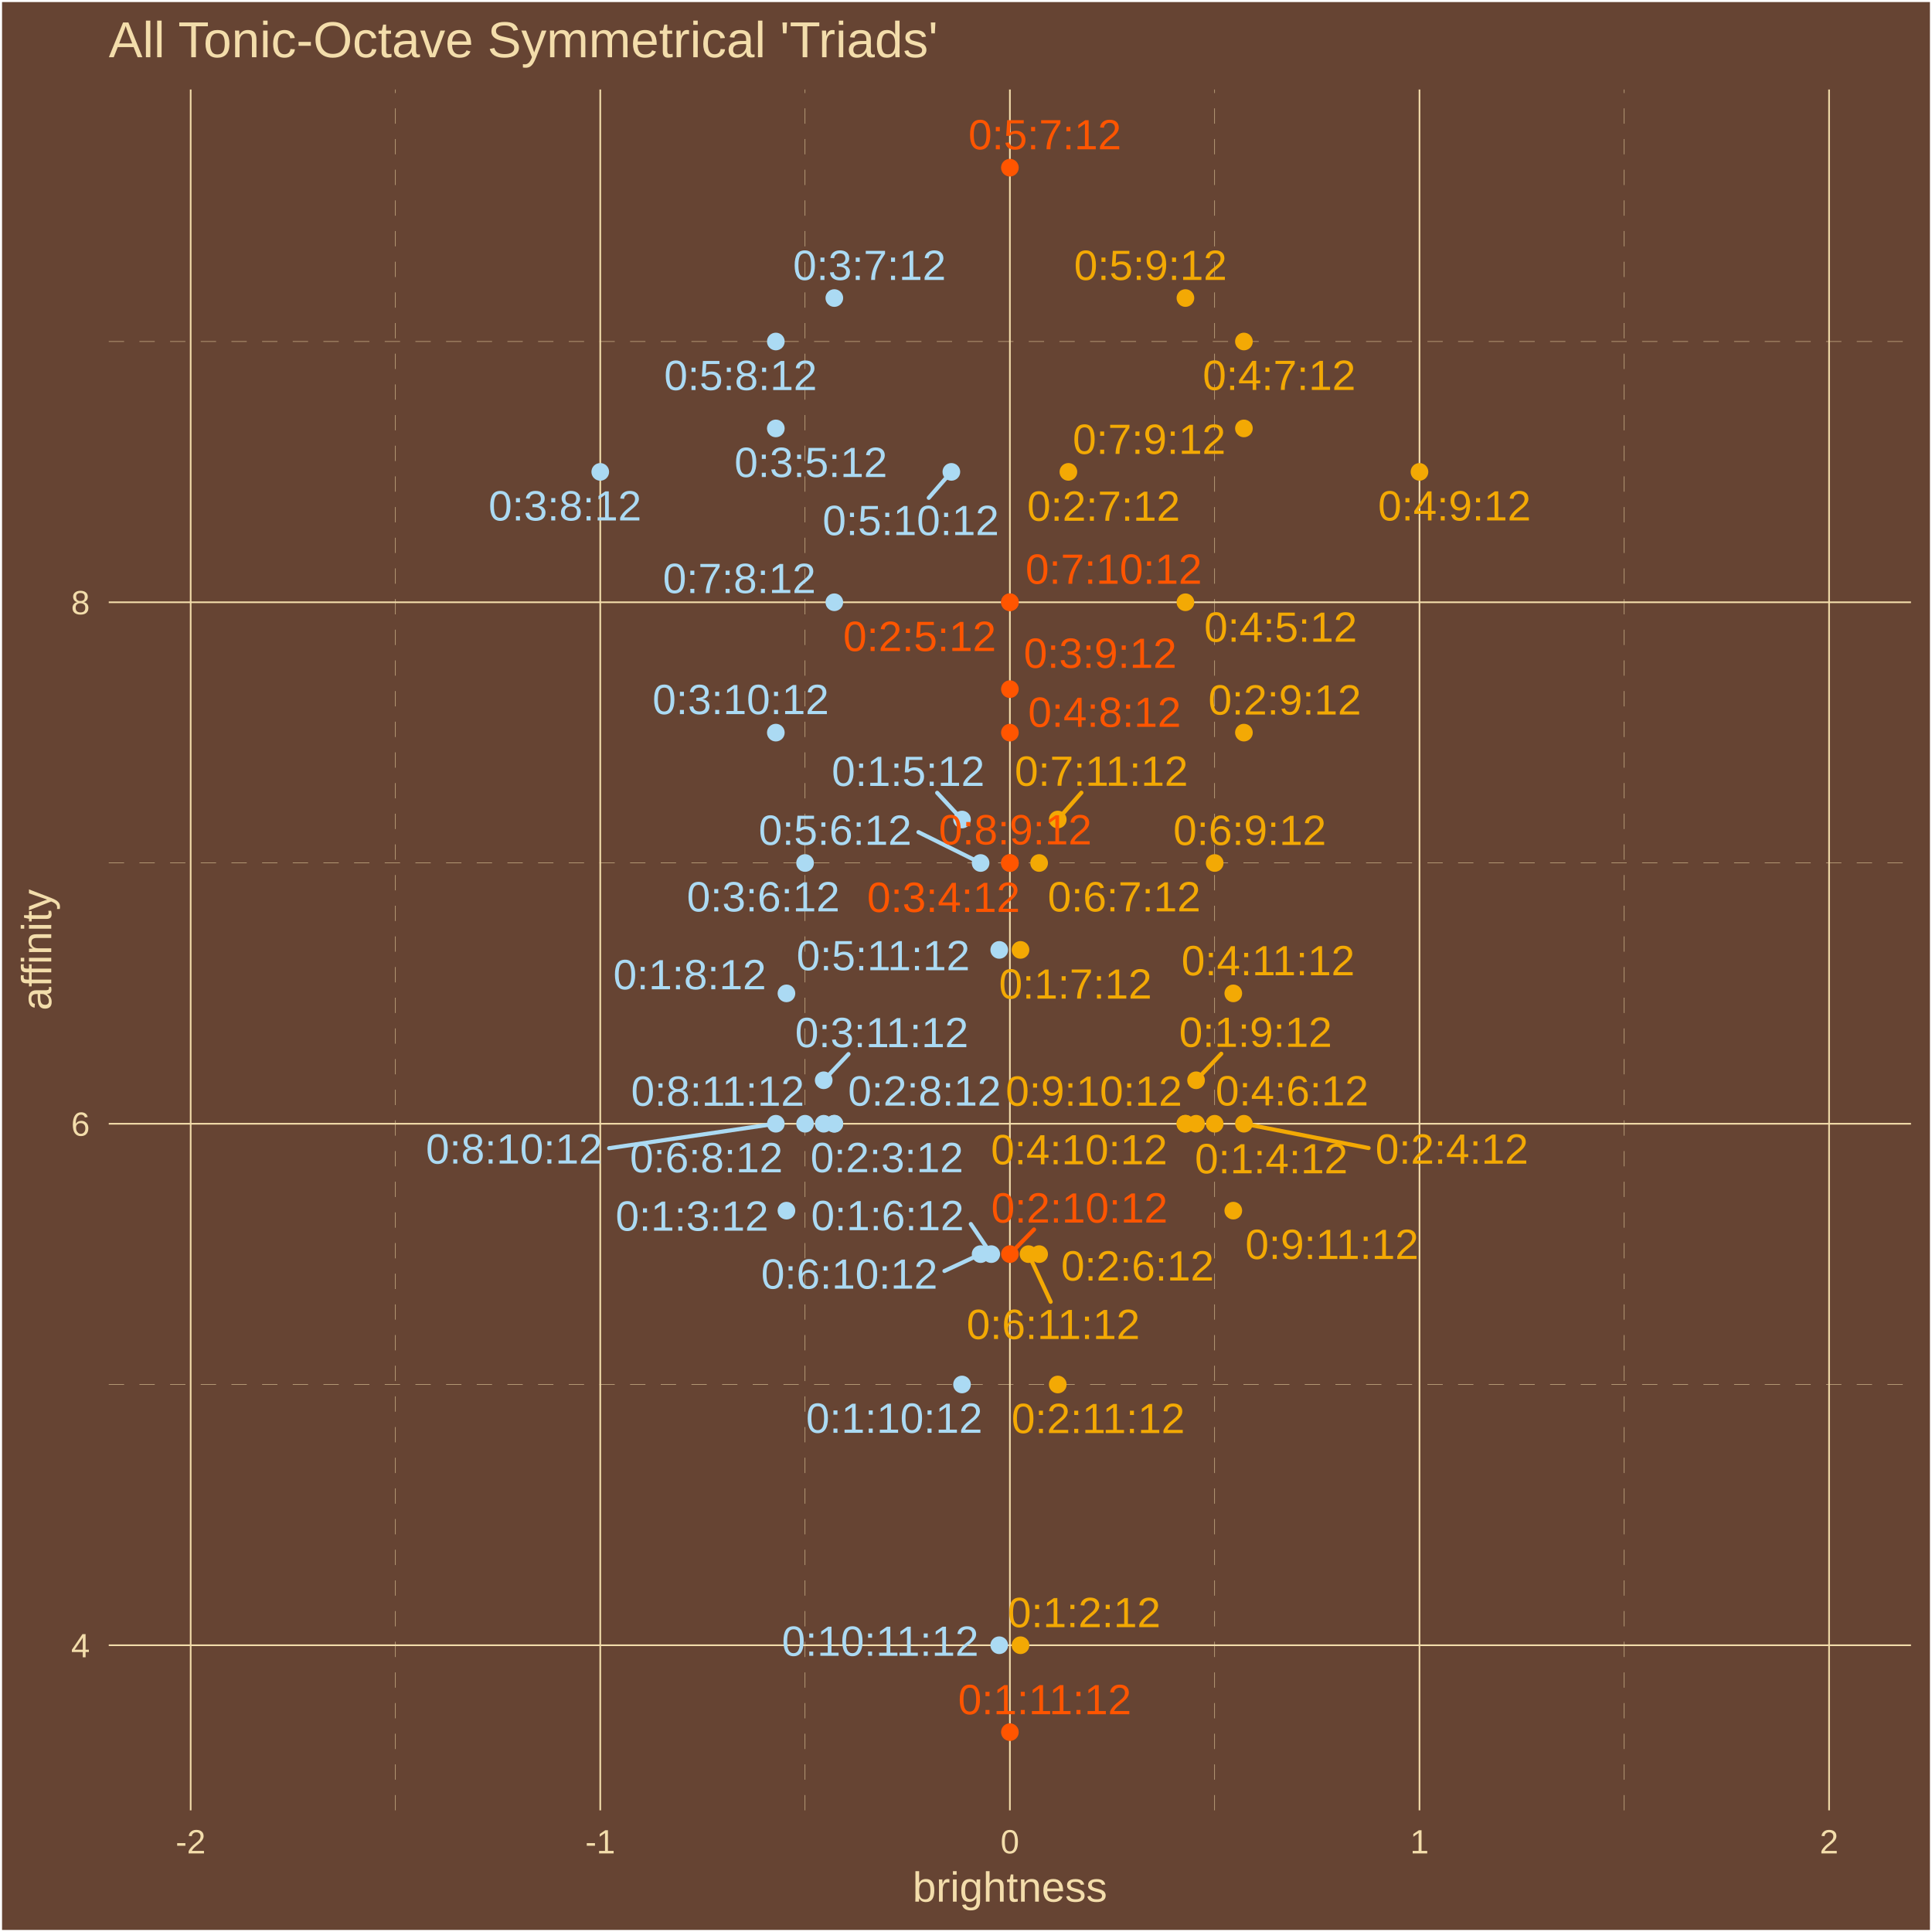
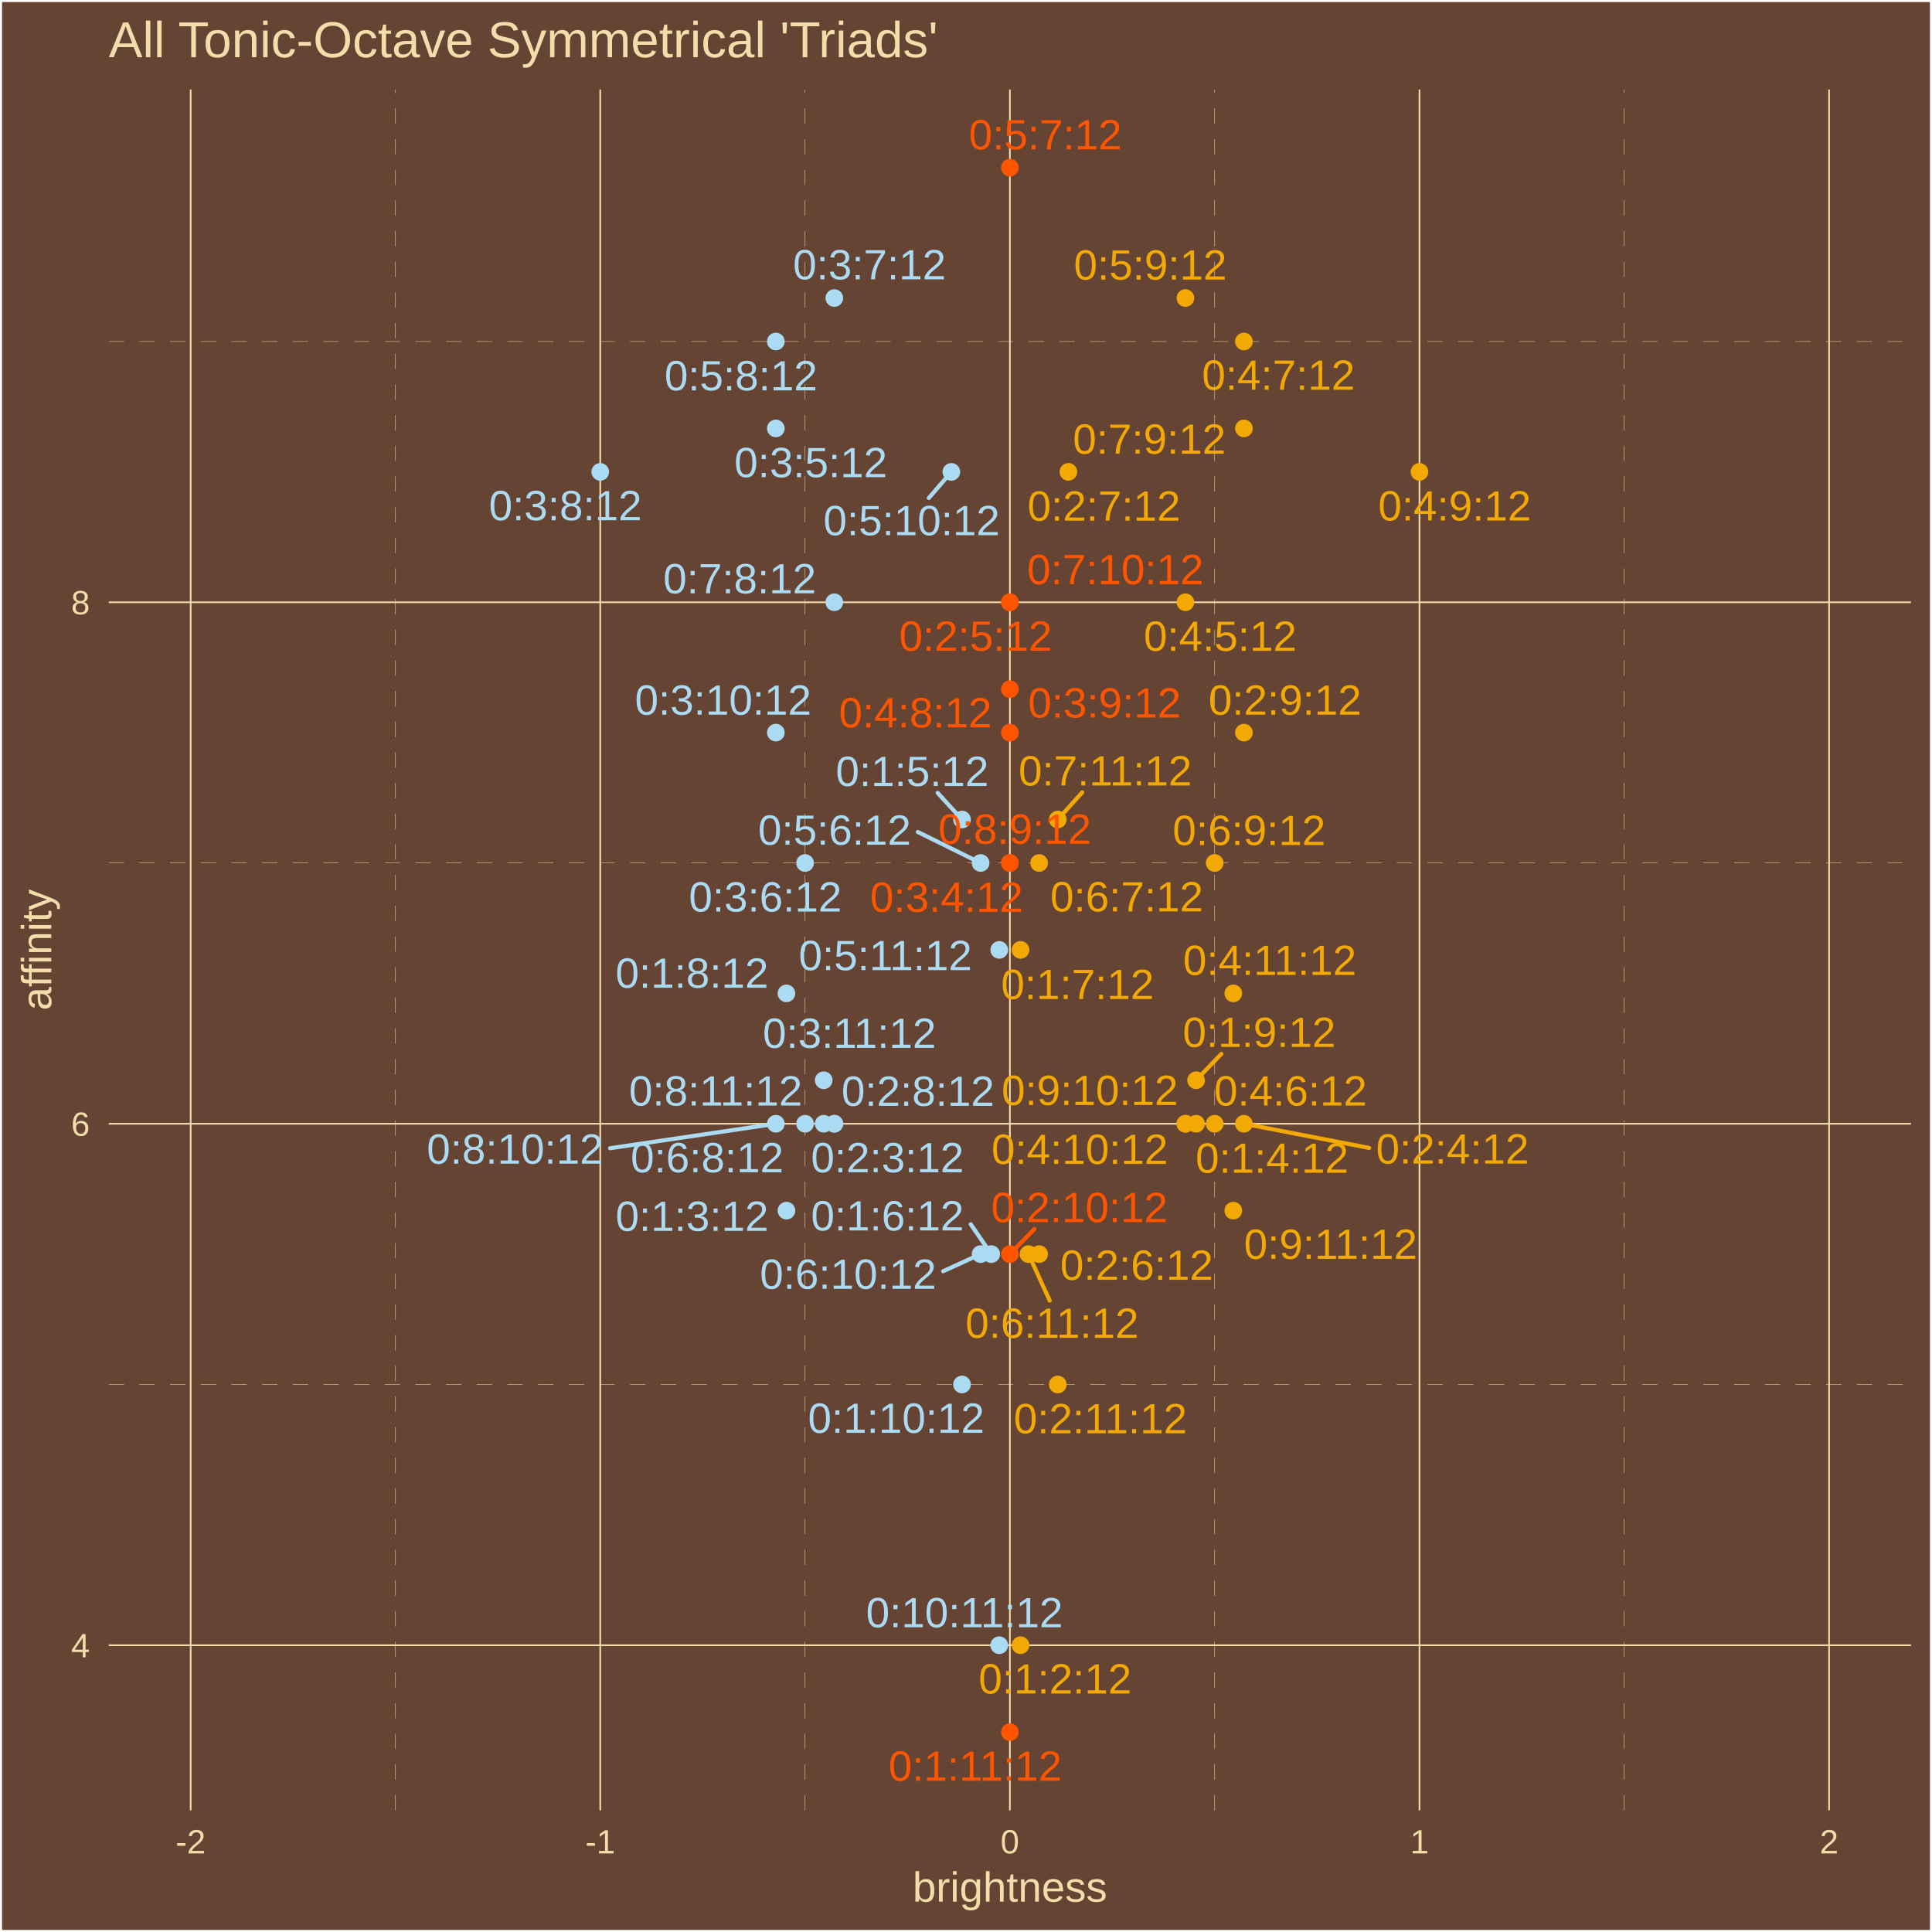
<svg xmlns="http://www.w3.org/2000/svg" class="svglite" width="504.00pt" height="504.00pt" viewBox="0 0 504.00 504.00">
  <defs>
    <style type="text/css">
    .svglite line, .svglite polyline, .svglite polygon, .svglite path, .svglite rect, .svglite circle {
      fill: none;
      stroke: #000000;
      stroke-linecap: round;
      stroke-linejoin: round;
      stroke-miterlimit: 10.00;
    }
    .svglite text {
      white-space: pre;
    }
  </style>
  </defs>
  <rect width="100%" height="100%" style="stroke: none; fill: #664433;" />
  <defs>
    <clipPath id="cpMC4wMHw1MDQuMDB8MC4wMHw1MDQuMDA=">
      <rect x="0.00" y="0.00" width="504.00" height="504.00" />
    </clipPath>
  </defs>
  <g clip-path="url(#cpMC4wMHw1MDQuMDB8MC4wMHw1MDQuMDA=)">
    <rect x="0.00" y="0" width="504.00" height="504.00" style="stroke-width: 1.07; stroke: #FFFFFF; fill: #664433;" />
  </g>
  <defs>
    <clipPath id="cpMjguMzd8NDk4LjUyfDIzLjM0fDQ3Mi4yNw==">
      <rect x="28.37" y="23.34" width="470.15" height="448.93" />
    </clipPath>
  </defs>
  <g clip-path="url(#cpMjguMzd8NDk4LjUyfDIzLjM0fDQ3Mi4yNw==)">
    <rect x="28.37" y="23.34" width="470.15" height="448.93" style="stroke-width: 1.07; stroke: none; fill: #664433;" />
    <polyline points="28.37,361.17 498.52,361.17 " style="stroke-width: 0.11; stroke: #F3DDAB; stroke-dasharray: 4.00,4.00; stroke-linecap: butt;" />
    <polyline points="28.37,225.13 498.52,225.13 " style="stroke-width: 0.11; stroke: #F3DDAB; stroke-dasharray: 4.00,4.00; stroke-linecap: butt;" />
    <polyline points="28.37,89.09 498.52,89.09 " style="stroke-width: 0.11; stroke: #F3DDAB; stroke-dasharray: 4.00,4.00; stroke-linecap: butt;" />
    <polyline points="103.17,472.27 103.17,23.34 " style="stroke-width: 0.11; stroke: #F3DDAB; stroke-dasharray: 4.00,4.00; stroke-linecap: butt;" />
    <polyline points="210.02,472.27 210.02,23.34 " style="stroke-width: 0.11; stroke: #F3DDAB; stroke-dasharray: 4.00,4.00; stroke-linecap: butt;" />
    <polyline points="316.87,472.27 316.87,23.34 " style="stroke-width: 0.11; stroke: #F3DDAB; stroke-dasharray: 4.00,4.00; stroke-linecap: butt;" />
    <polyline points="423.72,472.27 423.72,23.34 " style="stroke-width: 0.11; stroke: #F3DDAB; stroke-dasharray: 4.00,4.00; stroke-linecap: butt;" />
    <polyline points="28.37,429.19 498.52,429.19 " style="stroke-width: 0.43; stroke: #F3DDAB; stroke-linecap: butt;" />
    <polyline points="28.37,293.15 498.52,293.15 " style="stroke-width: 0.43; stroke: #F3DDAB; stroke-linecap: butt;" />
    <polyline points="28.37,157.11 498.52,157.11 " style="stroke-width: 0.43; stroke: #F3DDAB; stroke-linecap: butt;" />
    <polyline points="49.74,472.27 49.74,23.34 " style="stroke-width: 0.43; stroke: #F3DDAB; stroke-linecap: butt;" />
    <polyline points="156.59,472.27 156.59,23.34 " style="stroke-width: 0.43; stroke: #F3DDAB; stroke-linecap: butt;" />
    <polyline points="263.45,472.27 263.45,23.34 " style="stroke-width: 0.43; stroke: #F3DDAB; stroke-linecap: butt;" />
    <polyline points="370.30,472.27 370.30,23.34 " style="stroke-width: 0.43; stroke: #F3DDAB; stroke-linecap: butt;" />
    <polyline points="477.15,472.27 477.15,23.34 " style="stroke-width: 0.43; stroke: #F3DDAB; stroke-linecap: butt;" />
    <circle cx="266.22" cy="429.19" r="1.95" style="stroke-width: 0.71; stroke: #F3A904; fill: #F3A904;" />
    <circle cx="205.16" cy="315.82" r="1.95" style="stroke-width: 0.71; stroke: #ABDAF3; fill: #ABDAF3;" />
    <circle cx="312.02" cy="293.15" r="1.95" style="stroke-width: 0.71; stroke: #F3A904; fill: #F3A904;" />
    <circle cx="250.96" cy="213.79" r="1.95" style="stroke-width: 0.71; stroke: #ABDAF3; fill: #ABDAF3;" />
    <circle cx="258.59" cy="327.16" r="1.95" style="stroke-width: 0.71; stroke: #ABDAF3; fill: #ABDAF3;" />
    <circle cx="266.22" cy="247.80" r="1.95" style="stroke-width: 0.71; stroke: #F3A904; fill: #F3A904;" />
    <circle cx="205.16" cy="259.14" r="1.95" style="stroke-width: 0.71; stroke: #ABDAF3; fill: #ABDAF3;" />
    <circle cx="312.02" cy="281.81" r="1.95" style="stroke-width: 0.71; stroke: #F3A904; fill: #F3A904;" />
    <circle cx="250.96" cy="361.17" r="1.95" style="stroke-width: 0.71; stroke: #ABDAF3; fill: #ABDAF3;" />
    <circle cx="263.45" cy="451.86" r="1.95" style="stroke-width: 0.71; stroke: #FF5500; fill: #FF5500;" />
    <circle cx="217.65" cy="293.15" r="1.95" style="stroke-width: 0.71; stroke: #ABDAF3; fill: #ABDAF3;" />
    <circle cx="324.50" cy="293.15" r="1.95" style="stroke-width: 0.71; stroke: #F3A904; fill: #F3A904;" />
    <circle cx="263.45" cy="157.11" r="1.95" style="stroke-width: 0.71; stroke: #FF5500; fill: #FF5500;" />
    <circle cx="271.08" cy="327.16" r="1.95" style="stroke-width: 0.71; stroke: #F3A904; fill: #F3A904;" />
    <circle cx="278.71" cy="123.10" r="1.95" style="stroke-width: 0.71; stroke: #F3A904; fill: #F3A904;" />
    <circle cx="217.65" cy="293.15" r="1.95" style="stroke-width: 0.71; stroke: #ABDAF3; fill: #ABDAF3;" />
    <circle cx="324.50" cy="191.12" r="1.95" style="stroke-width: 0.71; stroke: #F3A904; fill: #F3A904;" />
    <circle cx="263.45" cy="327.16" r="1.95" style="stroke-width: 0.71; stroke: #FF5500; fill: #FF5500;" />
    <circle cx="275.94" cy="361.17" r="1.95" style="stroke-width: 0.71; stroke: #F3A904; fill: #F3A904;" />
    <circle cx="263.45" cy="225.13" r="1.95" style="stroke-width: 0.71; stroke: #FF5500; fill: #FF5500;" />
    <circle cx="202.39" cy="111.76" r="1.95" style="stroke-width: 0.71; stroke: #ABDAF3; fill: #ABDAF3;" />
    <circle cx="210.02" cy="225.13" r="1.95" style="stroke-width: 0.71; stroke: #ABDAF3; fill: #ABDAF3;" />
    <circle cx="217.65" cy="77.75" r="1.95" style="stroke-width: 0.71; stroke: #ABDAF3; fill: #ABDAF3;" />
    <circle cx="156.59" cy="123.10" r="1.95" style="stroke-width: 0.71; stroke: #ABDAF3; fill: #ABDAF3;" />
    <circle cx="263.45" cy="179.78" r="1.95" style="stroke-width: 0.71; stroke: #FF5500; fill: #FF5500;" />
    <circle cx="202.39" cy="191.12" r="1.95" style="stroke-width: 0.71; stroke: #ABDAF3; fill: #ABDAF3;" />
    <circle cx="214.88" cy="281.81" r="1.95" style="stroke-width: 0.71; stroke: #ABDAF3; fill: #ABDAF3;" />
    <circle cx="309.24" cy="157.11" r="1.95" style="stroke-width: 0.71; stroke: #F3A904; fill: #F3A904;" />
    <circle cx="316.87" cy="293.15" r="1.95" style="stroke-width: 0.71; stroke: #F3A904; fill: #F3A904;" />
    <circle cx="324.50" cy="89.09" r="1.95" style="stroke-width: 0.71; stroke: #F3A904; fill: #F3A904;" />
    <circle cx="263.45" cy="191.12" r="1.95" style="stroke-width: 0.71; stroke: #FF5500; fill: #FF5500;" />
    <circle cx="370.30" cy="123.10" r="1.95" style="stroke-width: 0.71; stroke: #F3A904; fill: #F3A904;" />
    <circle cx="309.24" cy="293.15" r="1.95" style="stroke-width: 0.71; stroke: #F3A904; fill: #F3A904;" />
    <circle cx="321.73" cy="259.14" r="1.95" style="stroke-width: 0.71; stroke: #F3A904; fill: #F3A904;" />
    <circle cx="255.81" cy="225.13" r="1.95" style="stroke-width: 0.71; stroke: #ABDAF3; fill: #ABDAF3;" />
    <circle cx="263.45" cy="43.74" r="1.95" style="stroke-width: 0.71; stroke: #FF5500; fill: #FF5500;" />
    <circle cx="202.39" cy="89.09" r="1.95" style="stroke-width: 0.71; stroke: #ABDAF3; fill: #ABDAF3;" />
    <circle cx="309.24" cy="77.75" r="1.95" style="stroke-width: 0.71; stroke: #F3A904; fill: #F3A904;" />
    <circle cx="248.18" cy="123.10" r="1.95" style="stroke-width: 0.71; stroke: #ABDAF3; fill: #ABDAF3;" />
    <circle cx="260.67" cy="247.80" r="1.95" style="stroke-width: 0.71; stroke: #ABDAF3; fill: #ABDAF3;" />
    <circle cx="271.08" cy="225.13" r="1.95" style="stroke-width: 0.71; stroke: #F3A904; fill: #F3A904;" />
    <circle cx="210.02" cy="293.15" r="1.95" style="stroke-width: 0.71; stroke: #ABDAF3; fill: #ABDAF3;" />
    <circle cx="316.87" cy="225.13" r="1.95" style="stroke-width: 0.71; stroke: #F3A904; fill: #F3A904;" />
    <circle cx="255.81" cy="327.16" r="1.95" style="stroke-width: 0.71; stroke: #ABDAF3; fill: #ABDAF3;" />
    <circle cx="268.30" cy="327.16" r="1.95" style="stroke-width: 0.71; stroke: #F3A904; fill: #F3A904;" />
    <circle cx="217.65" cy="157.11" r="1.95" style="stroke-width: 0.71; stroke: #ABDAF3; fill: #ABDAF3;" />
    <circle cx="324.50" cy="111.76" r="1.95" style="stroke-width: 0.71; stroke: #F3A904; fill: #F3A904;" />
    <circle cx="263.45" cy="157.11" r="1.95" style="stroke-width: 0.71; stroke: #FF5500; fill: #FF5500;" />
    <circle cx="275.94" cy="213.79" r="1.95" style="stroke-width: 0.71; stroke: #F3A904; fill: #F3A904;" />
    <circle cx="263.45" cy="225.13" r="1.95" style="stroke-width: 0.71; stroke: #FF5500; fill: #FF5500;" />
    <circle cx="202.39" cy="293.15" r="1.95" style="stroke-width: 0.71; stroke: #ABDAF3; fill: #ABDAF3;" />
    <circle cx="214.88" cy="293.15" r="1.95" style="stroke-width: 0.71; stroke: #ABDAF3; fill: #ABDAF3;" />
    <circle cx="309.24" cy="293.15" r="1.95" style="stroke-width: 0.71; stroke: #F3A904; fill: #F3A904;" />
    <circle cx="321.73" cy="315.82" r="1.95" style="stroke-width: 0.71; stroke: #F3A904; fill: #F3A904;" />
    <circle cx="260.67" cy="429.19" r="1.95" style="stroke-width: 0.71; stroke: #ABDAF3; fill: #ABDAF3;" />
-     <line x1="244.48" y1="206.82" x2="250.19" y2="212.97" style="stroke-width: 1.07; stroke: #ABDAF3;" />
-     <line x1="253.26" y1="319.31" x2="257.96" y2="326.24" style="stroke-width: 1.07; stroke: #ABDAF3;" />
-     <line x1="318.59" y1="274.89" x2="312.79" y2="281.00" style="stroke-width: 1.07; stroke: #F3A904;" />
-     <line x1="357.02" y1="299.49" x2="325.63" y2="293.37" style="stroke-width: 1.07; stroke: #F3A904;" />
-     <line x1="269.75" y1="320.73" x2="264.23" y2="326.36" style="stroke-width: 1.07; stroke: #FF5500;" />
-     <line x1="221.35" y1="274.98" x2="215.65" y2="281.00" style="stroke-width: 1.07; stroke: #ABDAF3;" />
-     <line x1="239.60" y1="217.08" x2="254.79" y2="224.62" style="stroke-width: 1.07; stroke: #ABDAF3;" />
-     <line x1="242.29" y1="129.87" x2="247.45" y2="123.94" style="stroke-width: 1.07; stroke: #ABDAF3;" />
-     <line x1="246.38" y1="331.56" x2="254.78" y2="327.64" style="stroke-width: 1.07; stroke: #ABDAF3;" />
-     <line x1="274.09" y1="339.60" x2="268.77" y2="328.16" style="stroke-width: 1.07; stroke: #F3A904;" />
-     <line x1="282.10" y1="206.79" x2="276.68" y2="212.95" style="stroke-width: 1.07; stroke: #F3A904;" />
-     <line x1="158.91" y1="299.53" x2="201.25" y2="293.31" style="stroke-width: 1.07; stroke: #ABDAF3;" />
-     <text x="282.82" y="424.48" text-anchor="middle" style="font-size: 11.04px;fill: #F3A904; font-family: &quot;Arial&quot;;" textLength="39.87px" lengthAdjust="spacingAndGlyphs">0:1:2:12</text>
-     <text x="180.53" y="321.05" text-anchor="middle" style="font-size: 11.04px;fill: #ABDAF3; font-family: &quot;Arial&quot;;" textLength="39.87px" lengthAdjust="spacingAndGlyphs">0:1:3:12</text>
-     <text x="331.64" y="306.08" text-anchor="middle" style="font-size: 11.04px;fill: #F3A904; font-family: &quot;Arial&quot;;" textLength="39.87px" lengthAdjust="spacingAndGlyphs">0:1:4:12</text>
-     <text x="236.91" y="205.02" text-anchor="middle" style="font-size: 11.04px;fill: #ABDAF3; font-family: &quot;Arial&quot;;" textLength="39.87px" lengthAdjust="spacingAndGlyphs">0:1:5:12</text>
-     <text x="231.53" y="320.92" text-anchor="middle" style="font-size: 11.04px;fill: #ABDAF3; font-family: &quot;Arial&quot;;" textLength="39.87px" lengthAdjust="spacingAndGlyphs">0:1:6:12</text>
-     <text x="280.54" y="260.51" text-anchor="middle" style="font-size: 11.04px;fill: #F3A904; font-family: &quot;Arial&quot;;" textLength="39.87px" lengthAdjust="spacingAndGlyphs">0:1:7:12</text>
-     <text x="179.93" y="258.07" text-anchor="middle" style="font-size: 11.04px;fill: #ABDAF3; font-family: &quot;Arial&quot;;" textLength="39.87px" lengthAdjust="spacingAndGlyphs">0:1:8:12</text>
-     <text x="327.54" y="273.09" text-anchor="middle" style="font-size: 11.04px;fill: #F3A904; font-family: &quot;Arial&quot;;" textLength="39.87px" lengthAdjust="spacingAndGlyphs">0:1:9:12</text>
-     <text x="233.28" y="373.77" text-anchor="middle" style="font-size: 11.04px;fill: #ABDAF3; font-family: &quot;Arial&quot;;" textLength="46.01px" lengthAdjust="spacingAndGlyphs">0:1:10:12</text>
-     <text x="272.54" y="447.19" text-anchor="middle" style="font-size: 11.04px;fill: #FF5500; font-family: &quot;Arial&quot;;" textLength="46.01px" lengthAdjust="spacingAndGlyphs">0:1:11:12</text>
-     <text x="231.37" y="305.79" text-anchor="middle" style="font-size: 11.04px;fill: #ABDAF3; font-family: &quot;Arial&quot;;" textLength="39.87px" lengthAdjust="spacingAndGlyphs">0:2:3:12</text>
-     <text x="378.75" y="303.57" text-anchor="middle" style="font-size: 11.04px;fill: #F3A904; font-family: &quot;Arial&quot;;" textLength="39.87px" lengthAdjust="spacingAndGlyphs">0:2:4:12</text>
-     <text x="239.91" y="169.83" text-anchor="middle" style="font-size: 11.04px;fill: #FF5500; font-family: &quot;Arial&quot;;" textLength="39.87px" lengthAdjust="spacingAndGlyphs">0:2:5:12</text>
-     <text x="296.75" y="334.05" text-anchor="middle" style="font-size: 11.04px;fill: #F3A904; font-family: &quot;Arial&quot;;" textLength="39.87px" lengthAdjust="spacingAndGlyphs">0:2:6:12</text>
-     <text x="287.90" y="135.85" text-anchor="middle" style="font-size: 11.04px;fill: #F3A904; font-family: &quot;Arial&quot;;" textLength="39.87px" lengthAdjust="spacingAndGlyphs">0:2:7:12</text>
-     <text x="241.16" y="288.42" text-anchor="middle" style="font-size: 11.04px;fill: #ABDAF3; font-family: &quot;Arial&quot;;" textLength="39.87px" lengthAdjust="spacingAndGlyphs">0:2:8:12</text>
-     <text x="335.15" y="186.41" text-anchor="middle" style="font-size: 11.04px;fill: #F3A904; font-family: &quot;Arial&quot;;" textLength="39.87px" lengthAdjust="spacingAndGlyphs">0:2:9:12</text>
-     <text x="281.60" y="318.93" text-anchor="middle" style="font-size: 11.04px;fill: #FF5500; font-family: &quot;Arial&quot;;" textLength="46.01px" lengthAdjust="spacingAndGlyphs">0:2:10:12</text>
-     <text x="286.48" y="373.84" text-anchor="middle" style="font-size: 11.04px;fill: #F3A904; font-family: &quot;Arial&quot;;" textLength="46.01px" lengthAdjust="spacingAndGlyphs">0:2:11:12</text>
-     <text x="246.15" y="237.90" text-anchor="middle" style="font-size: 11.04px;fill: #FF5500; font-family: &quot;Arial&quot;;" textLength="39.87px" lengthAdjust="spacingAndGlyphs">0:3:4:12</text>
-     <text x="211.53" y="124.44" text-anchor="middle" style="font-size: 11.04px;fill: #ABDAF3; font-family: &quot;Arial&quot;;" textLength="39.87px" lengthAdjust="spacingAndGlyphs">0:3:5:12</text>
-     <text x="199.12" y="237.76" text-anchor="middle" style="font-size: 11.04px;fill: #ABDAF3; font-family: &quot;Arial&quot;;" textLength="39.87px" lengthAdjust="spacingAndGlyphs">0:3:6:12</text>
-     <text x="226.82" y="73.03" text-anchor="middle" style="font-size: 11.04px;fill: #ABDAF3; font-family: &quot;Arial&quot;;" textLength="39.87px" lengthAdjust="spacingAndGlyphs">0:3:7:12</text>
-     <text x="147.39" y="135.77" text-anchor="middle" style="font-size: 11.04px;fill: #ABDAF3; font-family: &quot;Arial&quot;;" textLength="39.87px" lengthAdjust="spacingAndGlyphs">0:3:8:12</text>
-     <text x="287.01" y="174.22" text-anchor="middle" style="font-size: 11.04px;fill: #FF5500; font-family: &quot;Arial&quot;;" textLength="39.87px" lengthAdjust="spacingAndGlyphs">0:3:9:12</text>
-     <text x="193.23" y="186.30" text-anchor="middle" style="font-size: 11.04px;fill: #ABDAF3; font-family: &quot;Arial&quot;;" textLength="46.01px" lengthAdjust="spacingAndGlyphs">0:3:10:12</text>
-     <text x="230.02" y="273.18" text-anchor="middle" style="font-size: 11.04px;fill: #ABDAF3; font-family: &quot;Arial&quot;;" textLength="46.01px" lengthAdjust="spacingAndGlyphs">0:3:11:12</text>
-     <text x="334.08" y="167.41" text-anchor="middle" style="font-size: 11.04px;fill: #F3A904; font-family: &quot;Arial&quot;;" textLength="39.87px" lengthAdjust="spacingAndGlyphs">0:4:5:12</text>
-     <text x="337.05" y="288.38" text-anchor="middle" style="font-size: 11.04px;fill: #F3A904; font-family: &quot;Arial&quot;;" textLength="39.87px" lengthAdjust="spacingAndGlyphs">0:4:6:12</text>
-     <text x="333.70" y="101.73" text-anchor="middle" style="font-size: 11.04px;fill: #F3A904; font-family: &quot;Arial&quot;;" textLength="39.87px" lengthAdjust="spacingAndGlyphs">0:4:7:12</text>
-     <text x="288.14" y="189.62" text-anchor="middle" style="font-size: 11.04px;fill: #FF5500; font-family: &quot;Arial&quot;;" textLength="39.87px" lengthAdjust="spacingAndGlyphs">0:4:8:12</text>
-     <text x="379.43" y="135.77" text-anchor="middle" style="font-size: 11.04px;fill: #F3A904; font-family: &quot;Arial&quot;;" textLength="39.87px" lengthAdjust="spacingAndGlyphs">0:4:9:12</text>
-     <text x="281.52" y="303.73" text-anchor="middle" style="font-size: 11.04px;fill: #F3A904; font-family: &quot;Arial&quot;;" textLength="46.01px" lengthAdjust="spacingAndGlyphs">0:4:10:12</text>
-     <text x="330.81" y="254.42" text-anchor="middle" style="font-size: 11.04px;fill: #F3A904; font-family: &quot;Arial&quot;;" textLength="46.01px" lengthAdjust="spacingAndGlyphs">0:4:11:12</text>
-     <text x="217.86" y="220.39" text-anchor="middle" style="font-size: 11.04px;fill: #ABDAF3; font-family: &quot;Arial&quot;;" textLength="39.87px" lengthAdjust="spacingAndGlyphs">0:5:6:12</text>
-     <text x="272.57" y="38.95" text-anchor="middle" style="font-size: 11.04px;fill: #FF5500; font-family: &quot;Arial&quot;;" textLength="39.87px" lengthAdjust="spacingAndGlyphs">0:5:7:12</text>
-     <text x="193.19" y="101.75" text-anchor="middle" style="font-size: 11.04px;fill: #ABDAF3; font-family: &quot;Arial&quot;;" textLength="39.87px" lengthAdjust="spacingAndGlyphs">0:5:8:12</text>
-     <text x="300.13" y="73.03" text-anchor="middle" style="font-size: 11.04px;fill: #F3A904; font-family: &quot;Arial&quot;;" textLength="39.87px" lengthAdjust="spacingAndGlyphs">0:5:9:12</text>
-     <text x="237.60" y="139.59" text-anchor="middle" style="font-size: 11.04px;fill: #ABDAF3; font-family: &quot;Arial&quot;;" textLength="46.01px" lengthAdjust="spacingAndGlyphs">0:5:10:12</text>
-     <text x="230.40" y="253.10" text-anchor="middle" style="font-size: 11.04px;fill: #ABDAF3; font-family: &quot;Arial&quot;;" textLength="46.01px" lengthAdjust="spacingAndGlyphs">0:5:11:12</text>
-     <text x="293.26" y="237.76" text-anchor="middle" style="font-size: 11.04px;fill: #F3A904; font-family: &quot;Arial&quot;;" textLength="39.87px" lengthAdjust="spacingAndGlyphs">0:6:7:12</text>
-     <text x="184.27" y="305.82" text-anchor="middle" style="font-size: 11.04px;fill: #ABDAF3; font-family: &quot;Arial&quot;;" textLength="39.87px" lengthAdjust="spacingAndGlyphs">0:6:8:12</text>
-     <text x="326.02" y="220.42" text-anchor="middle" style="font-size: 11.04px;fill: #F3A904; font-family: &quot;Arial&quot;;" textLength="39.87px" lengthAdjust="spacingAndGlyphs">0:6:9:12</text>
-     <text x="221.57" y="336.17" text-anchor="middle" style="font-size: 11.04px;fill: #ABDAF3; font-family: &quot;Arial&quot;;" textLength="46.01px" lengthAdjust="spacingAndGlyphs">0:6:10:12</text>
-     <text x="274.76" y="349.31" text-anchor="middle" style="font-size: 11.04px;fill: #F3A904; font-family: &quot;Arial&quot;;" textLength="46.01px" lengthAdjust="spacingAndGlyphs">0:6:11:12</text>
-     <text x="192.88" y="154.71" text-anchor="middle" style="font-size: 11.04px;fill: #ABDAF3; font-family: &quot;Arial&quot;;" textLength="39.87px" lengthAdjust="spacingAndGlyphs">0:7:8:12</text>
-     <text x="299.79" y="118.41" text-anchor="middle" style="font-size: 11.04px;fill: #F3A904; font-family: &quot;Arial&quot;;" textLength="39.87px" lengthAdjust="spacingAndGlyphs">0:7:9:12</text>
-     <text x="290.54" y="152.29" text-anchor="middle" style="font-size: 11.04px;fill: #FF5500; font-family: &quot;Arial&quot;;" textLength="46.01px" lengthAdjust="spacingAndGlyphs">0:7:10:12</text>
-     <text x="287.31" y="204.99" text-anchor="middle" style="font-size: 11.04px;fill: #F3A904; font-family: &quot;Arial&quot;;" textLength="46.01px" lengthAdjust="spacingAndGlyphs">0:7:11:12</text>
-     <text x="264.86" y="220.27" text-anchor="middle" style="font-size: 11.04px;fill: #FF5500; font-family: &quot;Arial&quot;;" textLength="39.87px" lengthAdjust="spacingAndGlyphs">0:8:9:12</text>
-     <text x="134.11" y="303.55" text-anchor="middle" style="font-size: 11.04px;fill: #ABDAF3; font-family: &quot;Arial&quot;;" textLength="46.01px" lengthAdjust="spacingAndGlyphs">0:8:10:12</text>
-     <text x="187.23" y="288.46" text-anchor="middle" style="font-size: 11.04px;fill: #ABDAF3; font-family: &quot;Arial&quot;;" textLength="46.01px" lengthAdjust="spacingAndGlyphs">0:8:11:12</text>
-     <text x="285.36" y="288.45" text-anchor="middle" style="font-size: 11.04px;fill: #F3A904; font-family: &quot;Arial&quot;;" textLength="46.01px" lengthAdjust="spacingAndGlyphs">0:9:10:12</text>
-     <text x="347.46" y="328.44" text-anchor="middle" style="font-size: 11.04px;fill: #F3A904; font-family: &quot;Arial&quot;;" textLength="46.01px" lengthAdjust="spacingAndGlyphs">0:9:11:12</text>
-     <text x="229.63" y="431.95" text-anchor="middle" style="font-size: 11.04px;fill: #ABDAF3; font-family: &quot;Arial&quot;;" textLength="52.14px" lengthAdjust="spacingAndGlyphs">0:10:11:12</text>
+     <line x1="244.61" y1="206.84" x2="250.20" y2="212.96" style="stroke-width: 1.07; stroke: #ABDAF3;" />
+     <line x1="253.24" y1="319.38" x2="257.96" y2="326.24" style="stroke-width: 1.07; stroke: #ABDAF3;" />
+     <line x1="318.62" y1="274.92" x2="312.79" y2="281.00" style="stroke-width: 1.07; stroke: #F3A904;" />
+     <line x1="357.17" y1="299.46" x2="325.63" y2="293.37" style="stroke-width: 1.07; stroke: #F3A904;" />
+     <line x1="269.86" y1="320.61" x2="264.23" y2="326.35" style="stroke-width: 1.07; stroke: #FF5500;" />
+     <line x1="239.44" y1="217.05" x2="254.79" y2="224.62" style="stroke-width: 1.07; stroke: #ABDAF3;" />
+     <line x1="242.30" y1="129.91" x2="247.45" y2="123.95" style="stroke-width: 1.07; stroke: #ABDAF3;" />
+     <line x1="246.04" y1="331.63" x2="254.78" y2="327.63" style="stroke-width: 1.07; stroke: #ABDAF3;" />
+     <line x1="273.84" y1="339.29" x2="268.76" y2="328.16" style="stroke-width: 1.07; stroke: #F3A904;" />
+     <line x1="282.30" y1="206.71" x2="276.68" y2="212.96" style="stroke-width: 1.07; stroke: #F3A904;" />
+     <line x1="159.15" y1="299.54" x2="201.25" y2="293.32" style="stroke-width: 1.07; stroke: #ABDAF3;" />
+     <text x="275.24" y="441.78" text-anchor="middle" style="font-size: 11.04px;fill: #F3A904; font-family: &quot;Arial&quot;;" textLength="39.87px" lengthAdjust="spacingAndGlyphs">0:1:2:12</text>
+     <text x="180.53" y="321.10" text-anchor="middle" style="font-size: 11.04px;fill: #ABDAF3; font-family: &quot;Arial&quot;;" textLength="39.87px" lengthAdjust="spacingAndGlyphs">0:1:3:12</text>
+     <text x="331.83" y="305.93" text-anchor="middle" style="font-size: 11.04px;fill: #F3A904; font-family: &quot;Arial&quot;;" textLength="39.87px" lengthAdjust="spacingAndGlyphs">0:1:4:12</text>
+     <text x="237.97" y="205.04" text-anchor="middle" style="font-size: 11.04px;fill: #ABDAF3; font-family: &quot;Arial&quot;;" textLength="39.87px" lengthAdjust="spacingAndGlyphs">0:1:5:12</text>
+     <text x="231.51" y="320.99" text-anchor="middle" style="font-size: 11.04px;fill: #ABDAF3; font-family: &quot;Arial&quot;;" textLength="39.87px" lengthAdjust="spacingAndGlyphs">0:1:6:12</text>
+     <text x="281.09" y="260.62" text-anchor="middle" style="font-size: 11.04px;fill: #F3A904; font-family: &quot;Arial&quot;;" textLength="39.87px" lengthAdjust="spacingAndGlyphs">0:1:7:12</text>
+     <text x="180.52" y="257.67" text-anchor="middle" style="font-size: 11.04px;fill: #ABDAF3; font-family: &quot;Arial&quot;;" textLength="39.87px" lengthAdjust="spacingAndGlyphs">0:1:8:12</text>
+     <text x="328.49" y="273.12" text-anchor="middle" style="font-size: 11.04px;fill: #F3A904; font-family: &quot;Arial&quot;;" textLength="39.87px" lengthAdjust="spacingAndGlyphs">0:1:9:12</text>
+     <text x="233.79" y="373.78" text-anchor="middle" style="font-size: 11.04px;fill: #ABDAF3; font-family: &quot;Arial&quot;;" textLength="46.01px" lengthAdjust="spacingAndGlyphs">0:1:10:12</text>
+     <text x="254.40" y="464.53" text-anchor="middle" style="font-size: 11.04px;fill: #FF5500; font-family: &quot;Arial&quot;;" textLength="46.01px" lengthAdjust="spacingAndGlyphs">0:1:11:12</text>
+     <text x="231.50" y="305.81" text-anchor="middle" style="font-size: 11.04px;fill: #ABDAF3; font-family: &quot;Arial&quot;;" textLength="39.87px" lengthAdjust="spacingAndGlyphs">0:2:3:12</text>
+     <text x="378.91" y="303.54" text-anchor="middle" style="font-size: 11.04px;fill: #F3A904; font-family: &quot;Arial&quot;;" textLength="39.87px" lengthAdjust="spacingAndGlyphs">0:2:4:12</text>
+     <text x="254.50" y="169.76" text-anchor="middle" style="font-size: 11.04px;fill: #FF5500; font-family: &quot;Arial&quot;;" textLength="39.87px" lengthAdjust="spacingAndGlyphs">0:2:5:12</text>
+     <text x="296.52" y="333.87" text-anchor="middle" style="font-size: 11.04px;fill: #F3A904; font-family: &quot;Arial&quot;;" textLength="39.87px" lengthAdjust="spacingAndGlyphs">0:2:6:12</text>
+     <text x="287.99" y="135.83" text-anchor="middle" style="font-size: 11.04px;fill: #F3A904; font-family: &quot;Arial&quot;;" textLength="39.87px" lengthAdjust="spacingAndGlyphs">0:2:7:12</text>
+     <text x="239.46" y="288.48" text-anchor="middle" style="font-size: 11.04px;fill: #ABDAF3; font-family: &quot;Arial&quot;;" textLength="39.87px" lengthAdjust="spacingAndGlyphs">0:2:8:12</text>
+     <text x="335.21" y="186.44" text-anchor="middle" style="font-size: 11.04px;fill: #F3A904; font-family: &quot;Arial&quot;;" textLength="39.87px" lengthAdjust="spacingAndGlyphs">0:2:9:12</text>
+     <text x="281.59" y="318.81" text-anchor="middle" style="font-size: 11.04px;fill: #FF5500; font-family: &quot;Arial&quot;;" textLength="46.01px" lengthAdjust="spacingAndGlyphs">0:2:10:12</text>
+     <text x="287.06" y="373.90" text-anchor="middle" style="font-size: 11.04px;fill: #F3A904; font-family: &quot;Arial&quot;;" textLength="46.01px" lengthAdjust="spacingAndGlyphs">0:2:11:12</text>
+     <text x="246.93" y="237.87" text-anchor="middle" style="font-size: 11.04px;fill: #FF5500; font-family: &quot;Arial&quot;;" textLength="39.87px" lengthAdjust="spacingAndGlyphs">0:3:4:12</text>
+     <text x="211.51" y="124.48" text-anchor="middle" style="font-size: 11.04px;fill: #ABDAF3; font-family: &quot;Arial&quot;;" textLength="39.87px" lengthAdjust="spacingAndGlyphs">0:3:5:12</text>
+     <text x="199.65" y="237.80" text-anchor="middle" style="font-size: 11.04px;fill: #ABDAF3; font-family: &quot;Arial&quot;;" textLength="39.87px" lengthAdjust="spacingAndGlyphs">0:3:6:12</text>
+     <text x="226.82" y="72.87" text-anchor="middle" style="font-size: 11.04px;fill: #ABDAF3; font-family: &quot;Arial&quot;;" textLength="39.87px" lengthAdjust="spacingAndGlyphs">0:3:7:12</text>
+     <text x="147.49" y="135.71" text-anchor="middle" style="font-size: 11.04px;fill: #ABDAF3; font-family: &quot;Arial&quot;;" textLength="39.87px" lengthAdjust="spacingAndGlyphs">0:3:8:12</text>
+     <text x="288.13" y="187.18" text-anchor="middle" style="font-size: 11.04px;fill: #FF5500; font-family: &quot;Arial&quot;;" textLength="39.87px" lengthAdjust="spacingAndGlyphs">0:3:9:12</text>
+     <text x="188.64" y="186.44" text-anchor="middle" style="font-size: 11.04px;fill: #ABDAF3; font-family: &quot;Arial&quot;;" textLength="46.01px" lengthAdjust="spacingAndGlyphs">0:3:10:12</text>
+     <text x="221.59" y="273.35" text-anchor="middle" style="font-size: 11.04px;fill: #ABDAF3; font-family: &quot;Arial&quot;;" textLength="46.01px" lengthAdjust="spacingAndGlyphs">0:3:11:12</text>
+     <text x="318.31" y="169.78" text-anchor="middle" style="font-size: 11.04px;fill: #F3A904; font-family: &quot;Arial&quot;;" textLength="39.87px" lengthAdjust="spacingAndGlyphs">0:4:5:12</text>
+     <text x="336.66" y="288.40" text-anchor="middle" style="font-size: 11.04px;fill: #F3A904; font-family: &quot;Arial&quot;;" textLength="39.87px" lengthAdjust="spacingAndGlyphs">0:4:6:12</text>
+     <text x="333.50" y="101.68" text-anchor="middle" style="font-size: 11.04px;fill: #F3A904; font-family: &quot;Arial&quot;;" textLength="39.87px" lengthAdjust="spacingAndGlyphs">0:4:7:12</text>
+     <text x="238.79" y="189.74" text-anchor="middle" style="font-size: 11.04px;fill: #FF5500; font-family: &quot;Arial&quot;;" textLength="39.87px" lengthAdjust="spacingAndGlyphs">0:4:8:12</text>
+     <text x="379.48" y="135.78" text-anchor="middle" style="font-size: 11.04px;fill: #F3A904; font-family: &quot;Arial&quot;;" textLength="39.87px" lengthAdjust="spacingAndGlyphs">0:4:9:12</text>
+     <text x="281.66" y="303.63" text-anchor="middle" style="font-size: 11.04px;fill: #F3A904; font-family: &quot;Arial&quot;;" textLength="46.01px" lengthAdjust="spacingAndGlyphs">0:4:10:12</text>
+     <text x="331.24" y="254.33" text-anchor="middle" style="font-size: 11.04px;fill: #F3A904; font-family: &quot;Arial&quot;;" textLength="46.01px" lengthAdjust="spacingAndGlyphs">0:4:11:12</text>
+     <text x="217.71" y="220.37" text-anchor="middle" style="font-size: 11.04px;fill: #ABDAF3; font-family: &quot;Arial&quot;;" textLength="39.87px" lengthAdjust="spacingAndGlyphs">0:5:6:12</text>
+     <text x="272.69" y="38.96" text-anchor="middle" style="font-size: 11.04px;fill: #FF5500; font-family: &quot;Arial&quot;;" textLength="39.87px" lengthAdjust="spacingAndGlyphs">0:5:7:12</text>
+     <text x="193.29" y="101.83" text-anchor="middle" style="font-size: 11.04px;fill: #ABDAF3; font-family: &quot;Arial&quot;;" textLength="39.87px" lengthAdjust="spacingAndGlyphs">0:5:8:12</text>
+     <text x="300.08" y="72.94" text-anchor="middle" style="font-size: 11.04px;fill: #F3A904; font-family: &quot;Arial&quot;;" textLength="39.87px" lengthAdjust="spacingAndGlyphs">0:5:9:12</text>
+     <text x="237.81" y="139.62" text-anchor="middle" style="font-size: 11.04px;fill: #ABDAF3; font-family: &quot;Arial&quot;;" textLength="46.01px" lengthAdjust="spacingAndGlyphs">0:5:10:12</text>
+     <text x="230.96" y="253.08" text-anchor="middle" style="font-size: 11.04px;fill: #ABDAF3; font-family: &quot;Arial&quot;;" textLength="46.01px" lengthAdjust="spacingAndGlyphs">0:5:11:12</text>
+     <text x="293.93" y="237.75" text-anchor="middle" style="font-size: 11.04px;fill: #F3A904; font-family: &quot;Arial&quot;;" textLength="39.87px" lengthAdjust="spacingAndGlyphs">0:6:7:12</text>
+     <text x="184.47" y="305.81" text-anchor="middle" style="font-size: 11.04px;fill: #ABDAF3; font-family: &quot;Arial&quot;;" textLength="39.87px" lengthAdjust="spacingAndGlyphs">0:6:8:12</text>
+     <text x="325.85" y="220.44" text-anchor="middle" style="font-size: 11.04px;fill: #F3A904; font-family: &quot;Arial&quot;;" textLength="39.87px" lengthAdjust="spacingAndGlyphs">0:6:9:12</text>
+     <text x="221.24" y="336.21" text-anchor="middle" style="font-size: 11.04px;fill: #ABDAF3; font-family: &quot;Arial&quot;;" textLength="46.01px" lengthAdjust="spacingAndGlyphs">0:6:10:12</text>
+     <text x="274.45" y="349.00" text-anchor="middle" style="font-size: 11.04px;fill: #F3A904; font-family: &quot;Arial&quot;;" textLength="46.01px" lengthAdjust="spacingAndGlyphs">0:6:11:12</text>
+     <text x="192.96" y="154.78" text-anchor="middle" style="font-size: 11.04px;fill: #ABDAF3; font-family: &quot;Arial&quot;;" textLength="39.87px" lengthAdjust="spacingAndGlyphs">0:7:8:12</text>
+     <text x="299.82" y="118.37" text-anchor="middle" style="font-size: 11.04px;fill: #F3A904; font-family: &quot;Arial&quot;;" textLength="39.87px" lengthAdjust="spacingAndGlyphs">0:7:9:12</text>
+     <text x="290.97" y="152.38" text-anchor="middle" style="font-size: 11.04px;fill: #FF5500; font-family: &quot;Arial&quot;;" textLength="46.01px" lengthAdjust="spacingAndGlyphs">0:7:10:12</text>
+     <text x="288.32" y="204.91" text-anchor="middle" style="font-size: 11.04px;fill: #F3A904; font-family: &quot;Arial&quot;;" textLength="46.01px" lengthAdjust="spacingAndGlyphs">0:7:11:12</text>
+     <text x="264.73" y="220.11" text-anchor="middle" style="font-size: 11.04px;fill: #FF5500; font-family: &quot;Arial&quot;;" textLength="39.87px" lengthAdjust="spacingAndGlyphs">0:8:9:12</text>
+     <text x="134.35" y="303.57" text-anchor="middle" style="font-size: 11.04px;fill: #ABDAF3; font-family: &quot;Arial&quot;;" textLength="46.01px" lengthAdjust="spacingAndGlyphs">0:8:10:12</text>
+     <text x="186.70" y="288.40" text-anchor="middle" style="font-size: 11.04px;fill: #ABDAF3; font-family: &quot;Arial&quot;;" textLength="46.01px" lengthAdjust="spacingAndGlyphs">0:8:11:12</text>
+     <text x="284.30" y="288.26" text-anchor="middle" style="font-size: 11.04px;fill: #F3A904; font-family: &quot;Arial&quot;;" textLength="46.01px" lengthAdjust="spacingAndGlyphs">0:9:10:12</text>
+     <text x="347.12" y="328.40" text-anchor="middle" style="font-size: 11.04px;fill: #F3A904; font-family: &quot;Arial&quot;;" textLength="46.01px" lengthAdjust="spacingAndGlyphs">0:9:11:12</text>
+     <text x="251.60" y="424.51" text-anchor="middle" style="font-size: 11.04px;fill: #ABDAF3; font-family: &quot;Arial&quot;;" textLength="52.14px" lengthAdjust="spacingAndGlyphs">0:10:11:12</text>
  </g>
  <g clip-path="url(#cpMC4wMHw1MDQuMDB8MC4wMHw1MDQuMDA=)">
    <text x="23.44" y="432.34" text-anchor="end" style="font-size: 8.80px;fill: #F3DDAB; font-family: &quot;Arial&quot;;" textLength="4.90px" lengthAdjust="spacingAndGlyphs">4</text>
    <text x="23.44" y="296.30" text-anchor="end" style="font-size: 8.80px;fill: #F3DDAB; font-family: &quot;Arial&quot;;" textLength="4.90px" lengthAdjust="spacingAndGlyphs">6</text>
    <text x="23.44" y="160.26" text-anchor="end" style="font-size: 8.80px;fill: #F3DDAB; font-family: &quot;Arial&quot;;" textLength="4.90px" lengthAdjust="spacingAndGlyphs">8</text>
    <text x="49.74" y="483.50" text-anchor="middle" style="font-size: 8.80px;fill: #F3DDAB; font-family: &quot;Arial&quot;;" textLength="7.83px" lengthAdjust="spacingAndGlyphs">-2</text>
    <text x="156.59" y="483.50" text-anchor="middle" style="font-size: 8.80px;fill: #F3DDAB; font-family: &quot;Arial&quot;;" textLength="7.83px" lengthAdjust="spacingAndGlyphs">-1</text>
    <text x="263.45" y="483.50" text-anchor="middle" style="font-size: 8.80px;fill: #F3DDAB; font-family: &quot;Arial&quot;;" textLength="4.90px" lengthAdjust="spacingAndGlyphs">0</text>
    <text x="370.30" y="483.50" text-anchor="middle" style="font-size: 8.80px;fill: #F3DDAB; font-family: &quot;Arial&quot;;" textLength="4.90px" lengthAdjust="spacingAndGlyphs">1</text>
    <text x="477.15" y="483.50" text-anchor="middle" style="font-size: 8.80px;fill: #F3DDAB; font-family: &quot;Arial&quot;;" textLength="4.90px" lengthAdjust="spacingAndGlyphs">2</text>
    <text x="263.45" y="496.09" text-anchor="middle" style="font-size: 11.00px;fill: #F3DDAB; font-family: &quot;Arial&quot;;" textLength="50.76px" lengthAdjust="spacingAndGlyphs">brightness</text>
    <text transform="translate(13.37,247.80) rotate(-90)" text-anchor="middle" style="font-size: 11.00px;fill: #F3DDAB; font-family: &quot;Arial&quot;;" textLength="31.78px" lengthAdjust="spacingAndGlyphs">affinity</text>
    <text x="28.37" y="14.94" style="font-size: 13.20px;fill: #F3DDAB; font-family: &quot;Arial&quot;;" textLength="218.33px" lengthAdjust="spacingAndGlyphs">All Tonic-Octave Symmetrical 'Triads'</text>
  </g>
</svg>
